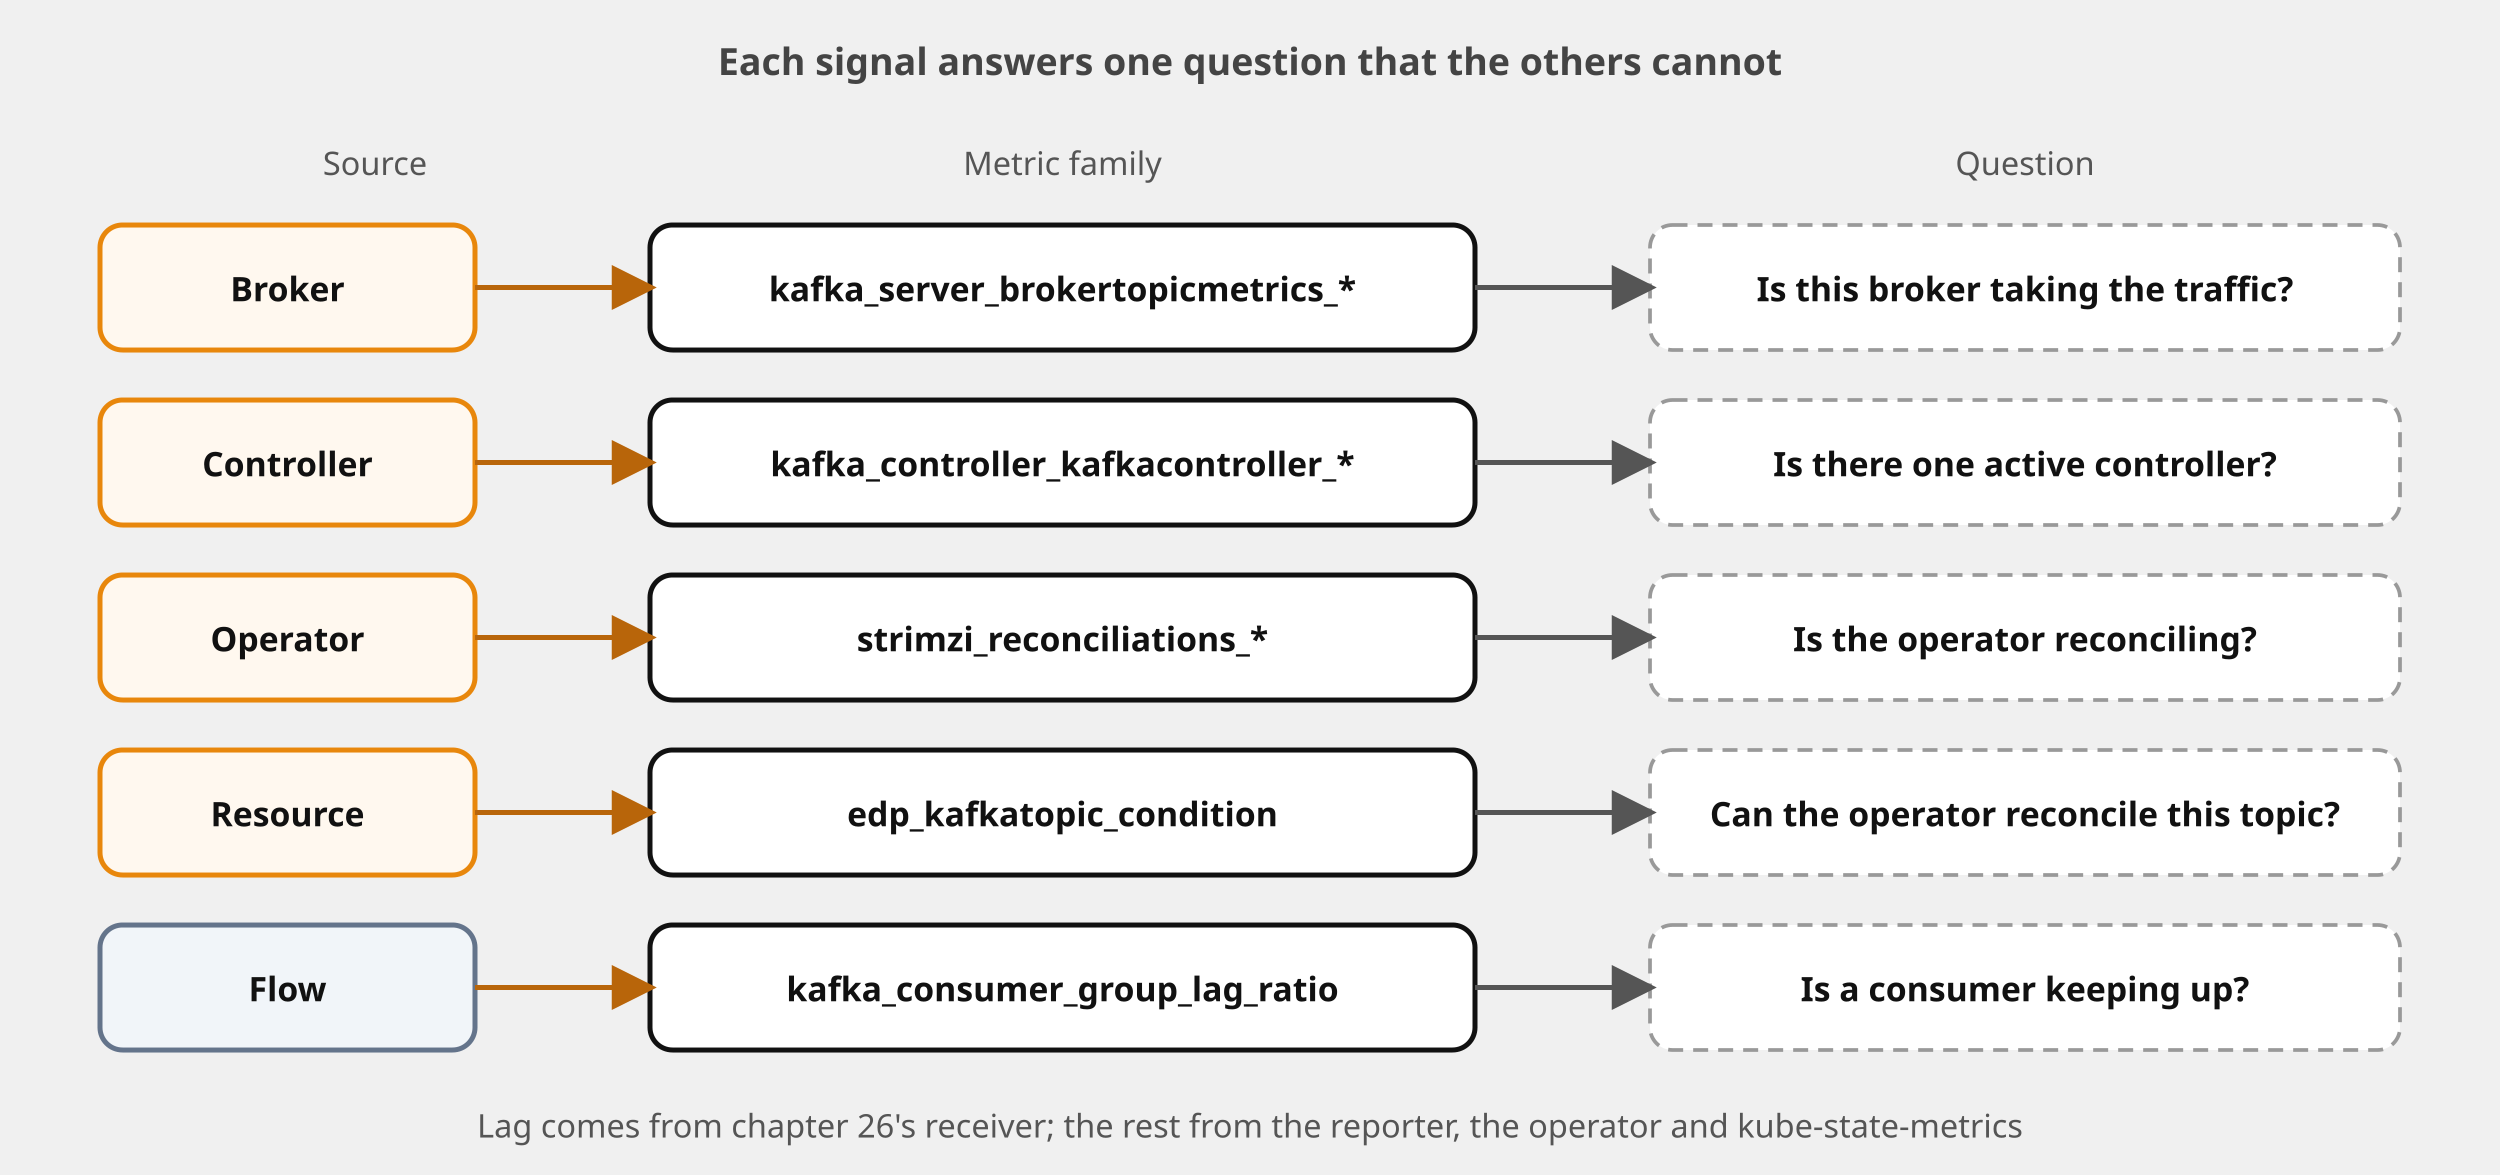
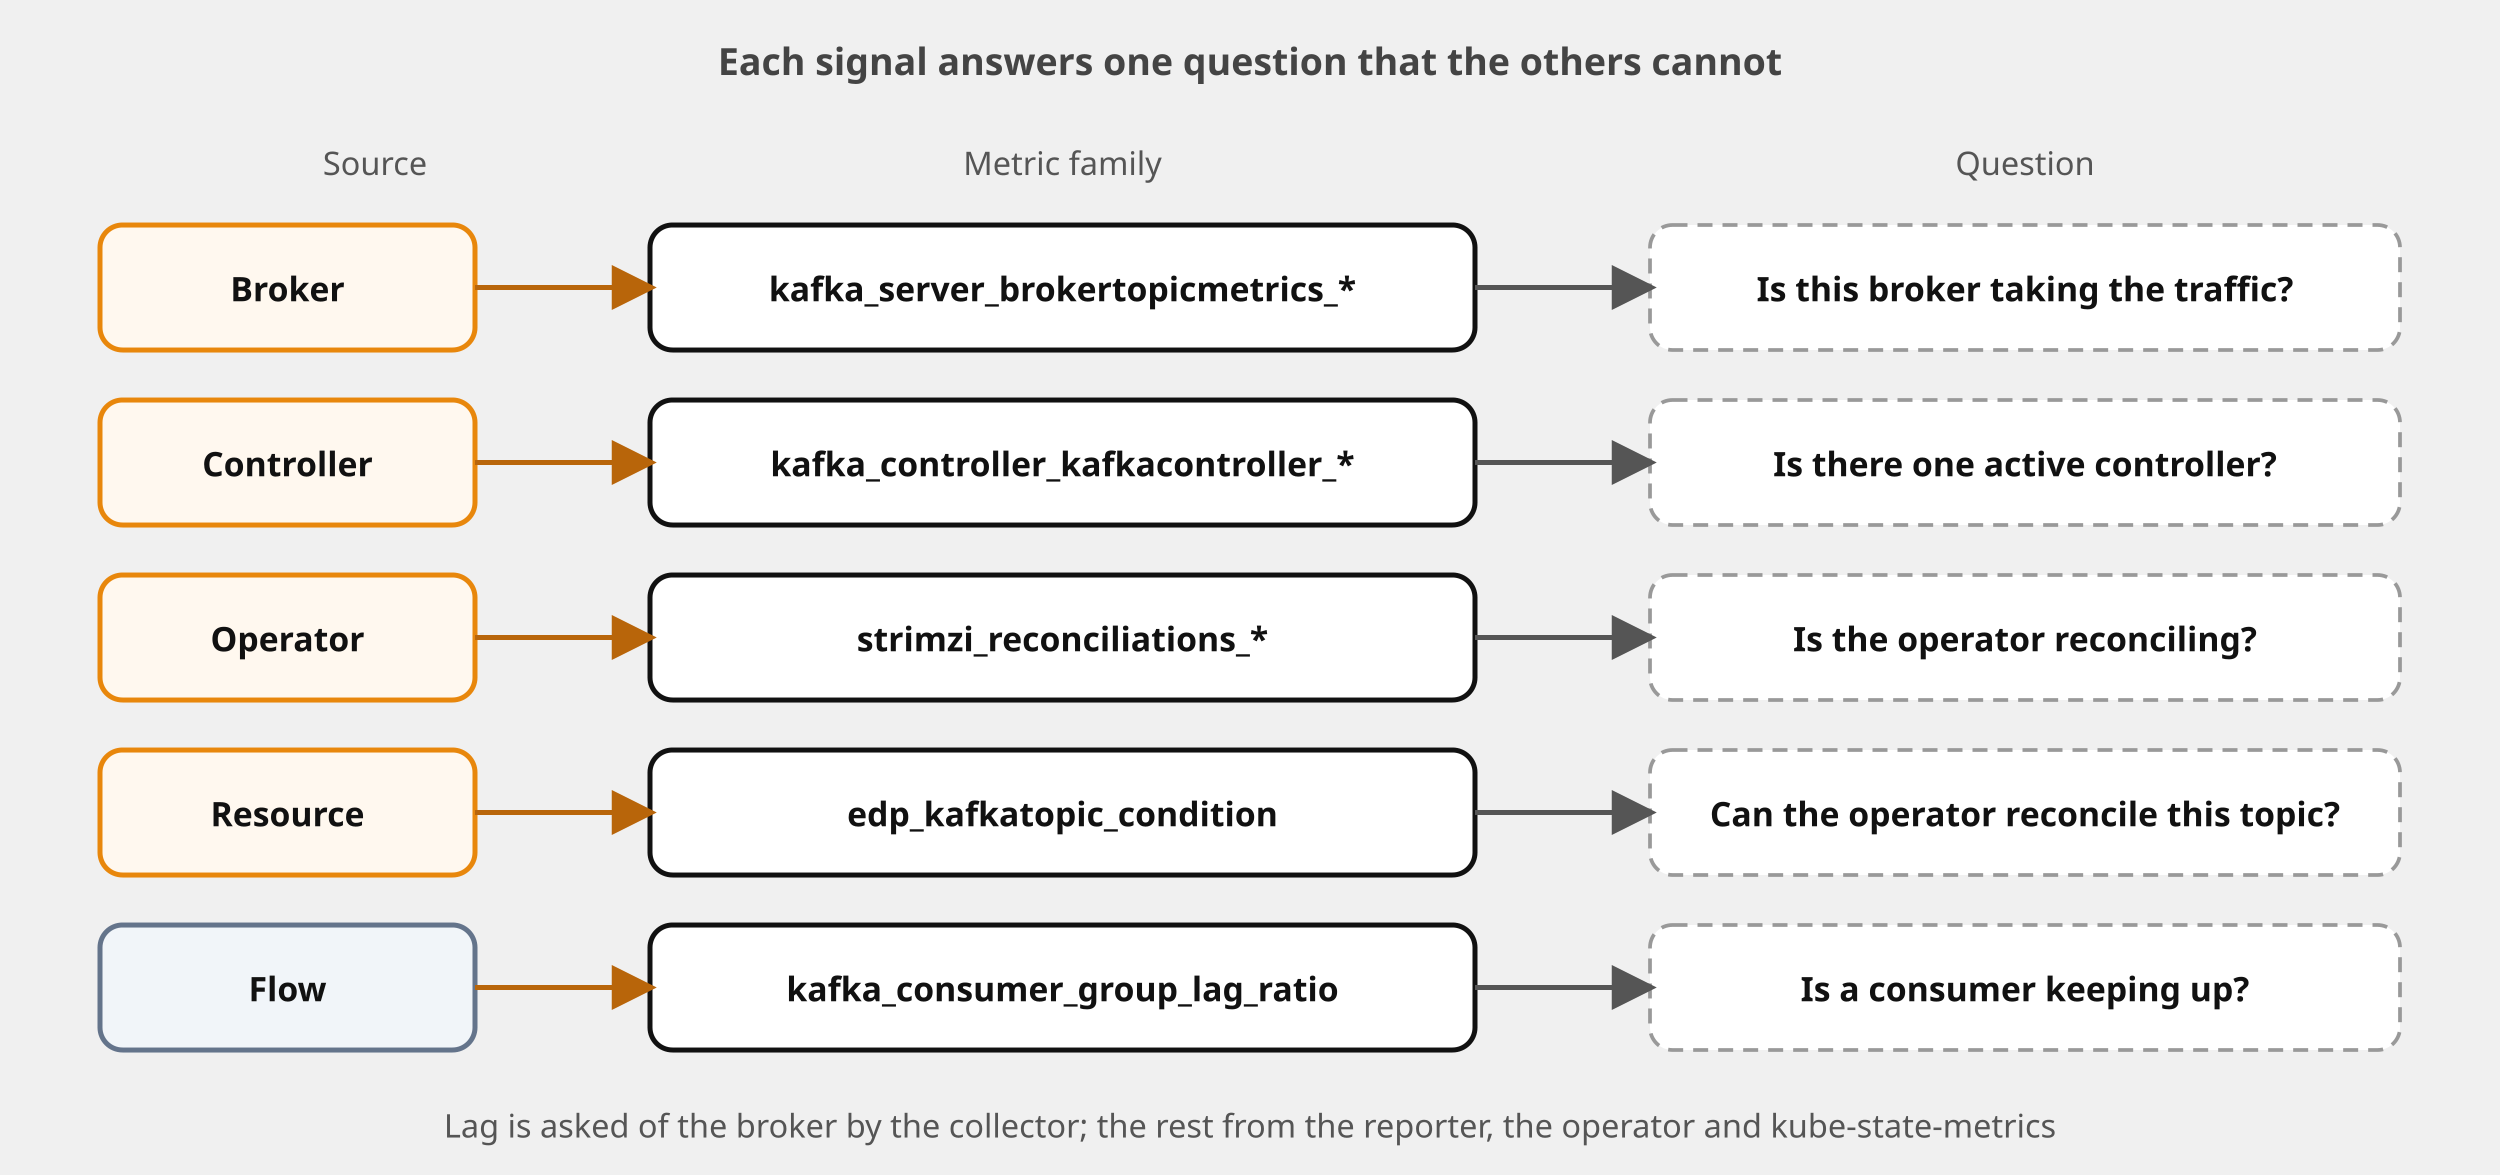
<svg xmlns="http://www.w3.org/2000/svg" viewBox="0 0 1000 470" font-family="'Red Hat Text', system-ui, sans-serif" role="img">
  <defs>
    <marker id="a" viewBox="0 0 10 10" refX="8.5" refY="5" markerWidth="9" markerHeight="9" orient="auto-start-reverse">
      <path d="M0,0 L10,5 L0,10 z" fill="#555" />
    </marker>
    <marker id="am" viewBox="0 0 10 10" refX="8.5" refY="5" markerWidth="9" markerHeight="9" orient="auto-start-reverse">
      <path d="M0,0 L10,5 L0,10 z" fill="#b8650a" />
    </marker>
  </defs>
  <rect x="40" y="90" width="150" height="50" rx="9" fill="#fff8ef" stroke="#e8870c" stroke-width="2" />
  <text x="115.0" y="120.5" font-size="13.5" font-weight="700" fill="#111111" text-anchor="middle">Broker</text>
  <rect x="260" y="90" width="330" height="50" rx="9" fill="#ffffff" stroke="#111111" stroke-width="2" />
  <text x="425.0" y="120.5" font-size="13.5" font-weight="700" fill="#111111" text-anchor="middle">kafka_server_brokertopicmetrics_*</text>
  <rect x="660" y="90" width="300" height="50" rx="9" fill="#ffffff" stroke="#999999" stroke-width="1.5" stroke-dasharray="6 4" />
  <text x="810.0" y="120.5" font-size="13.5" font-weight="700" fill="#111111" text-anchor="middle">Is this broker taking the traffic?</text>
  <rect x="40" y="160" width="150" height="50" rx="9" fill="#fff8ef" stroke="#e8870c" stroke-width="2" />
  <text x="115.0" y="190.5" font-size="13.5" font-weight="700" fill="#111111" text-anchor="middle">Controller</text>
  <rect x="260" y="160" width="330" height="50" rx="9" fill="#ffffff" stroke="#111111" stroke-width="2" />
  <text x="425.0" y="190.5" font-size="13.5" font-weight="700" fill="#111111" text-anchor="middle">kafka_controller_kafkacontroller_*</text>
  <rect x="660" y="160" width="300" height="50" rx="9" fill="#ffffff" stroke="#999999" stroke-width="1.5" stroke-dasharray="6 4" />
  <text x="810.0" y="190.5" font-size="13.5" font-weight="700" fill="#111111" text-anchor="middle">Is there one active controller?</text>
  <rect x="40" y="230" width="150" height="50" rx="9" fill="#fff8ef" stroke="#e8870c" stroke-width="2" />
  <text x="115.0" y="260.5" font-size="13.5" font-weight="700" fill="#111111" text-anchor="middle">Operator</text>
  <rect x="260" y="230" width="330" height="50" rx="9" fill="#ffffff" stroke="#111111" stroke-width="2" />
  <text x="425.0" y="260.5" font-size="13.5" font-weight="700" fill="#111111" text-anchor="middle">strimzi_reconciliations_*</text>
  <rect x="660" y="230" width="300" height="50" rx="9" fill="#ffffff" stroke="#999999" stroke-width="1.5" stroke-dasharray="6 4" />
  <text x="810.0" y="260.5" font-size="13.5" font-weight="700" fill="#111111" text-anchor="middle">Is the operator reconciling?</text>
  <rect x="40" y="300" width="150" height="50" rx="9" fill="#fff8ef" stroke="#e8870c" stroke-width="2" />
  <text x="115.0" y="330.5" font-size="13.5" font-weight="700" fill="#111111" text-anchor="middle">Resource</text>
  <rect x="260" y="300" width="330" height="50" rx="9" fill="#ffffff" stroke="#111111" stroke-width="2" />
  <text x="425.0" y="330.5" font-size="13.5" font-weight="700" fill="#111111" text-anchor="middle">edp_kafkatopic_condition</text>
  <rect x="660" y="300" width="300" height="50" rx="9" fill="#ffffff" stroke="#999999" stroke-width="1.5" stroke-dasharray="6 4" />
  <text x="810.0" y="330.5" font-size="13.5" font-weight="700" fill="#111111" text-anchor="middle">Can the operator reconcile this topic?</text>
  <rect x="40" y="370" width="150" height="50" rx="9" fill="#f1f5f9" stroke="#64748b" stroke-width="2" />
  <text x="115.0" y="400.5" font-size="13.5" font-weight="700" fill="#111111" text-anchor="middle">Flow</text>
  <rect x="260" y="370" width="330" height="50" rx="9" fill="#ffffff" stroke="#111111" stroke-width="2" />
  <text x="425.0" y="400.5" font-size="13.5" font-weight="700" fill="#111111" text-anchor="middle">kafka_consumer_group_lag_ratio</text>
  <rect x="660" y="370" width="300" height="50" rx="9" fill="#ffffff" stroke="#999999" stroke-width="1.5" stroke-dasharray="6 4" />
  <text x="810.0" y="400.5" font-size="13.5" font-weight="700" fill="#111111" text-anchor="middle">Is a consumer keeping up?</text>
  <path d="M190,115 L260,115" fill="none" stroke="#b8650a" stroke-width="2" marker-end="url(#am)" />
  <path d="M590,115 L660,115" fill="none" stroke="#555" stroke-width="2" marker-end="url(#a)" />
  <path d="M190,185 L260,185" fill="none" stroke="#b8650a" stroke-width="2" marker-end="url(#am)" />
  <path d="M590,185 L660,185" fill="none" stroke="#555" stroke-width="2" marker-end="url(#a)" />
  <path d="M190,255 L260,255" fill="none" stroke="#b8650a" stroke-width="2" marker-end="url(#am)" />
  <path d="M590,255 L660,255" fill="none" stroke="#555" stroke-width="2" marker-end="url(#a)" />
  <path d="M190,325 L260,325" fill="none" stroke="#b8650a" stroke-width="2" marker-end="url(#am)" />
  <path d="M590,325 L660,325" fill="none" stroke="#555" stroke-width="2" marker-end="url(#a)" />
  <path d="M190,395 L260,395" fill="none" stroke="#b8650a" stroke-width="2" marker-end="url(#am)" />
  <path d="M590,395 L660,395" fill="none" stroke="#555" stroke-width="2" marker-end="url(#a)" />
  <text x="500" y="30" font-size="15" fill="#444444" text-anchor="middle" font-weight="700">Each signal answers one question that the others cannot</text>
  <text x="150" y="70" font-size="13" fill="#555555" text-anchor="middle">Source</text>
  <text x="425" y="70" font-size="13" fill="#555555" text-anchor="middle">Metric family</text>
  <text x="810" y="70" font-size="13" fill="#555555" text-anchor="middle">Question</text>
-   <text x="500" y="455" font-size="13" fill="#555555" text-anchor="middle">Lag comes from chapter 26's receiver; the rest from the reporter, the operator and kube-state-metrics</text>
+   <text x="500" y="455" font-size="13" fill="#555555" text-anchor="middle">Lag is asked of the broker by the collector; the rest from the reporter, the operator and kube-state-metrics</text>
</svg>
